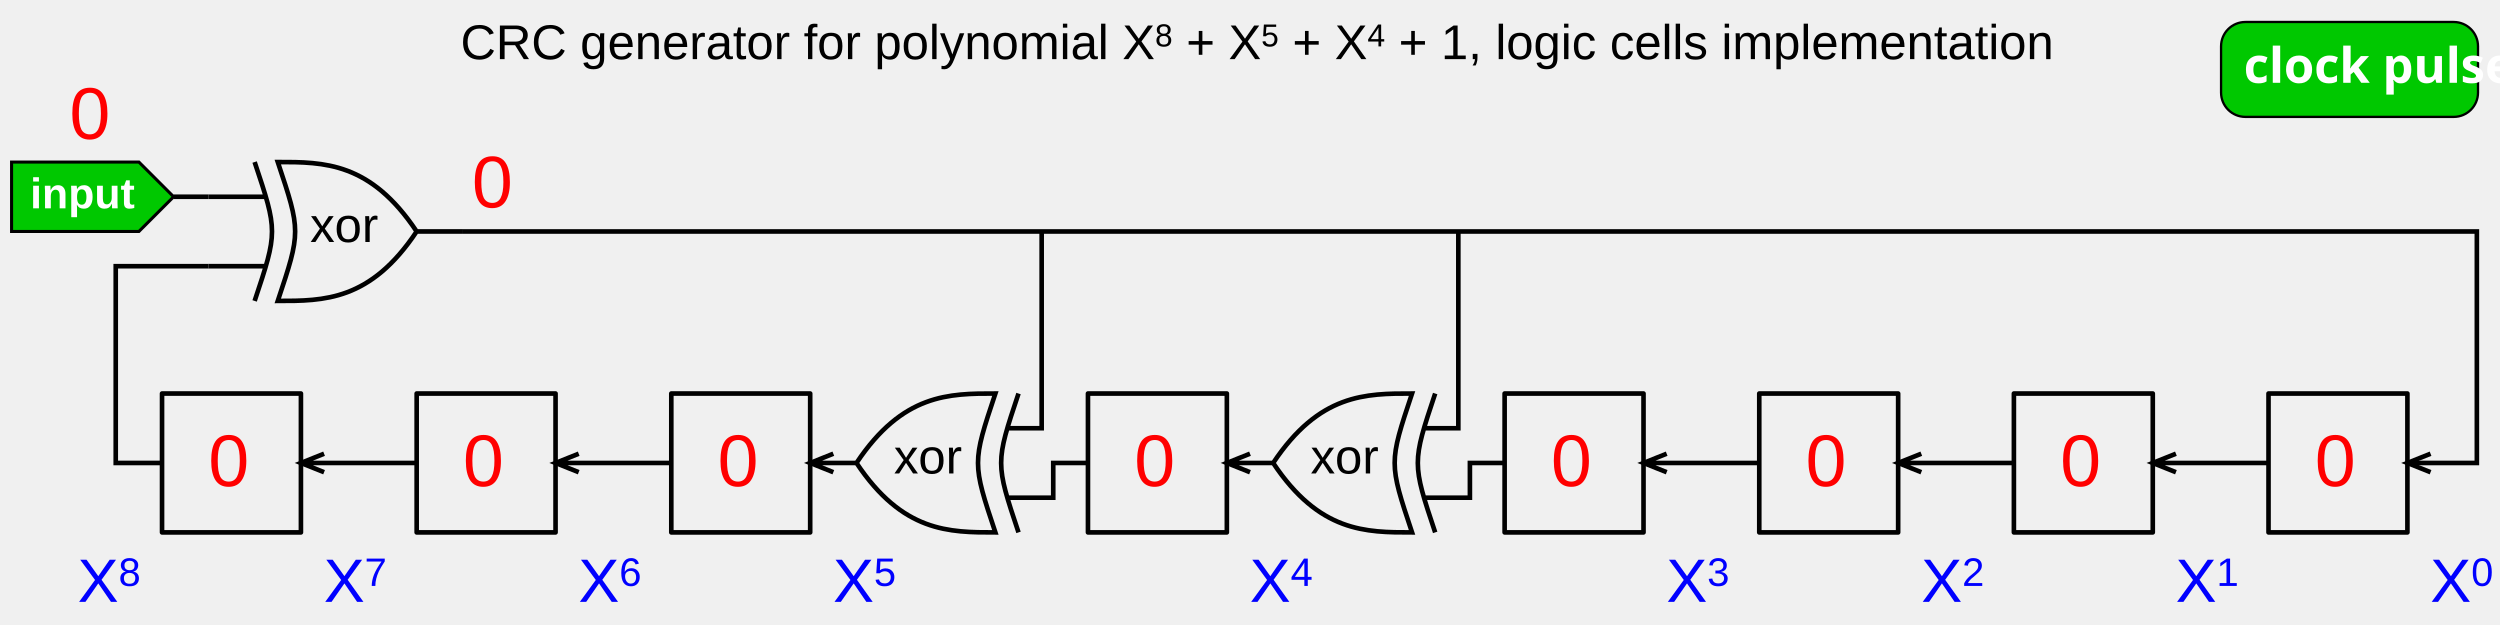
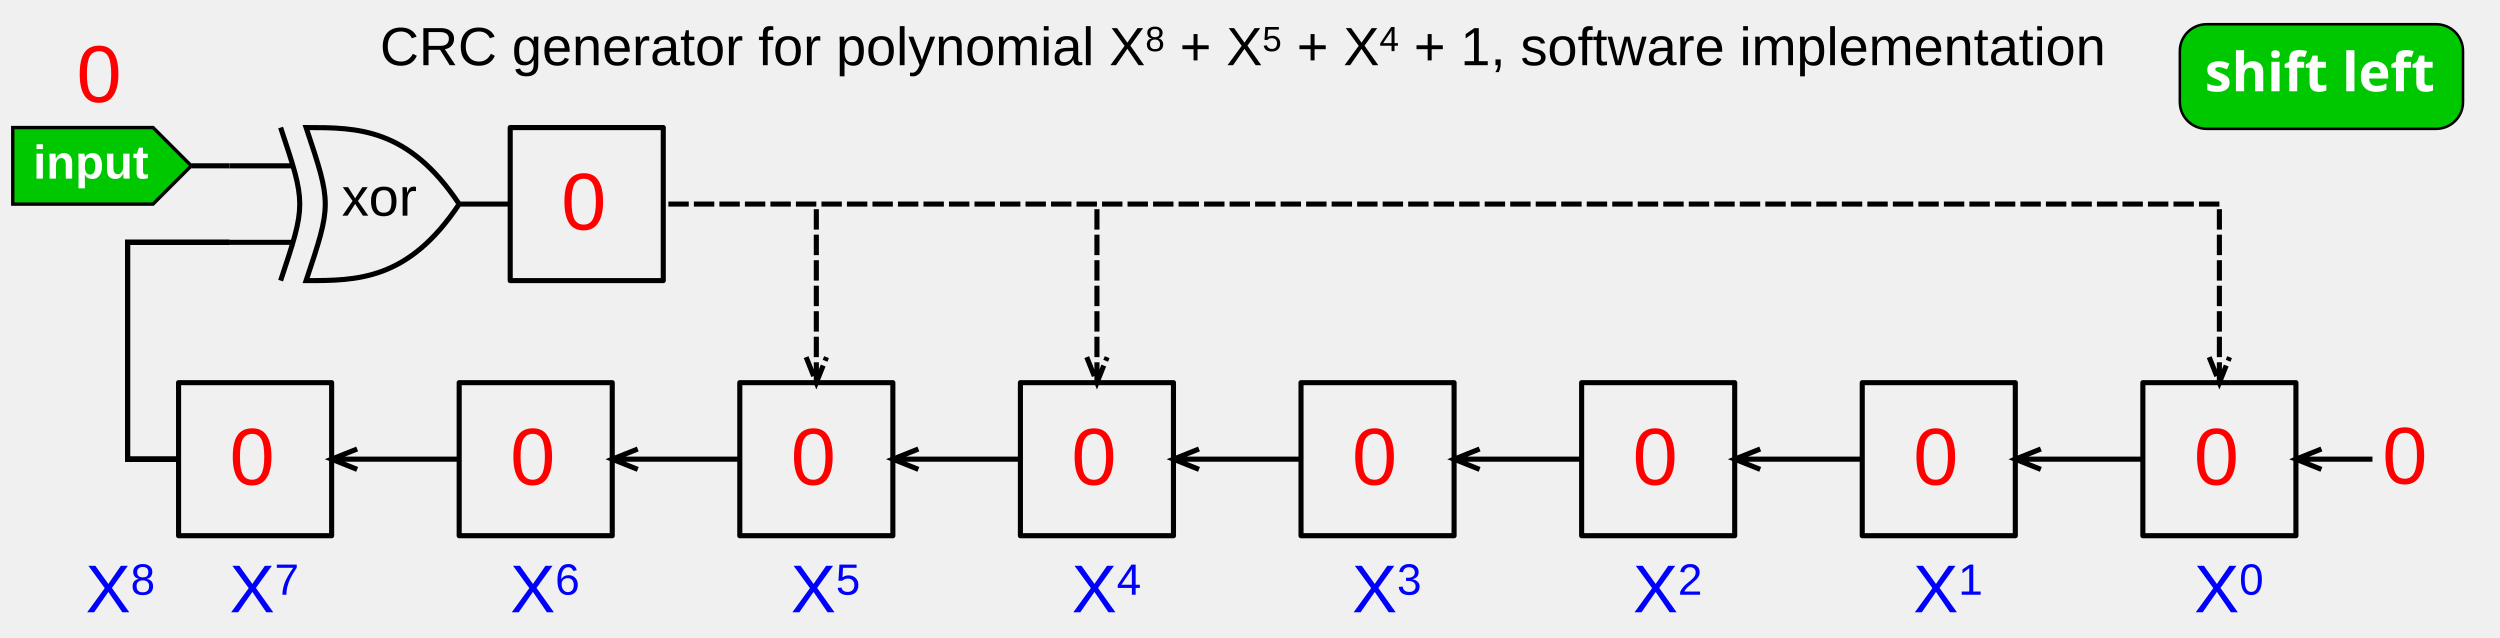
- <svg xmlns="http://www.w3.org/2000/svg" width="216mm" height="54mm" viewBox="0 0 216 54" version="1.1" id="svg1">
+ <svg xmlns="http://www.w3.org/2000/svg" width="196mm" height="50mm" viewBox="0 0 196 50" version="1.1" id="svg1">
  <defs id="defs1" />
-   <rect style="fill:none;fill-opacity:1;stroke:none;stroke-width:0.2;stroke-linecap:round;stroke-linejoin:round;stroke-dasharray:none;stroke-opacity:1;paint-order:stroke fill markers" id="rect1" width="216" height="54" x="0" y="0" rx="0" ry="9.2494903e-13" />
-   <g id="layer7" style="display:inline" transform="translate(-24,-30)">
-     <text xml:space="preserve" style="font-size:5.292px;line-height:1.25;font-family:Arial;-inkscape-font-specification:'Arial, Normal';display:inline;stroke-width:0.265" x="233.977" y="82" id="text30">
-       <tspan id="tspan30" style="font-size:5.292px;fill:#0000ff;fill-opacity:1;stroke-width:0.265" x="233.977" y="82">X<tspan style="font-size:65%;baseline-shift:super;fill:#0000ff;fill-opacity:1" id="tspan29">0</tspan>
+   <rect style="fill:none;fill-opacity:1;stroke:none;stroke-width:0.2;stroke-linecap:round;stroke-linejoin:round;stroke-dasharray:none;stroke-opacity:1;paint-order:stroke fill markers" id="rect1" width="196" height="50" x="0" y="0" rx="0" ry="8.5643434e-13" />
+   <g id="layer7" style="display:inline" transform="translate(-24,-34)">
+     <text xml:space="preserve" style="font-size:5.292px;line-height:1.25;font-family:Arial;-inkscape-font-specification:'Arial, Normal';display:inline;stroke-width:0.265" x="196.023" y="82" id="text30">
+       <tspan id="tspan30" style="font-size:5.292px;fill:#0000ff;fill-opacity:1;stroke-width:0.265" x="196.023" y="82">X<tspan style="font-size:65%;baseline-shift:super;fill:#0000ff;fill-opacity:1" id="tspan29">0</tspan>
      </tspan>
    </text>
-     <text xml:space="preserve" style="font-size:5.292px;line-height:1.25;font-family:Arial;-inkscape-font-specification:'Arial, Normal';display:inline;stroke-width:0.265" x="211.977" y="82" id="text28">
-       <tspan id="tspan28" style="font-size:5.292px;fill:#0000ff;fill-opacity:1;stroke-width:0.265" x="211.977" y="82">X<tspan style="font-size:65%;baseline-shift:super;fill:#0000ff;fill-opacity:1" id="tspan27">1</tspan>
+     <text xml:space="preserve" style="font-size:5.292px;line-height:1.25;font-family:Arial;-inkscape-font-specification:'Arial, Normal';display:inline;stroke-width:0.265" x="174" y="82" id="text28">
+       <tspan id="tspan28" style="font-size:5.292px;fill:#0000ff;fill-opacity:1;stroke-width:0.265" x="174" y="82">X<tspan style="font-size:65%;baseline-shift:super;fill:#0000ff;fill-opacity:1" id="tspan27">1</tspan>
      </tspan>
    </text>
-     <text xml:space="preserve" style="font-size:5.292px;line-height:1.25;font-family:Arial;-inkscape-font-specification:'Arial, Normal';display:inline;stroke-width:0.265" x="190" y="82" id="text26">
-       <tspan id="tspan26" style="font-size:5.292px;fill:#0000ff;fill-opacity:1;stroke-width:0.265" x="190" y="82">X<tspan style="font-size:65%;baseline-shift:super;fill:#0000ff;fill-opacity:1" id="tspan25">2</tspan>
+     <text xml:space="preserve" style="font-size:5.292px;line-height:1.25;font-family:Arial;-inkscape-font-specification:'Arial, Normal';display:inline;stroke-width:0.265" x="152.023" y="82" id="text26">
+       <tspan id="tspan26" style="font-size:5.292px;fill:#0000ff;fill-opacity:1;stroke-width:0.265" x="152.023" y="82">X<tspan style="font-size:65%;baseline-shift:super;fill:#0000ff;fill-opacity:1" id="tspan25">2</tspan>
      </tspan>
    </text>
-     <text xml:space="preserve" style="font-size:5.292px;line-height:1.25;font-family:Arial;-inkscape-font-specification:'Arial, Normal';display:inline;stroke-width:0.265" x="167.977" y="82" id="text24">
-       <tspan id="tspan24" style="font-size:5.292px;fill:#0000ff;fill-opacity:1;stroke-width:0.265" x="167.977" y="82">X<tspan style="font-size:65%;baseline-shift:super;fill:#0000ff;fill-opacity:1" id="tspan23">3</tspan>
+     <text xml:space="preserve" style="font-size:5.292px;line-height:1.25;font-family:Arial;-inkscape-font-specification:'Arial, Normal';display:inline;stroke-width:0.265" x="130" y="82" id="text24">
+       <tspan id="tspan24" style="font-size:5.292px;fill:#0000ff;fill-opacity:1;stroke-width:0.265" x="130" y="82">X<tspan style="font-size:65%;baseline-shift:super;fill:#0000ff;fill-opacity:1" id="tspan23">3</tspan>
      </tspan>
    </text>
-     <text xml:space="preserve" style="font-size:5.292px;line-height:1.25;font-family:Arial;-inkscape-font-specification:'Arial, Normal';display:inline;stroke-width:0.265" x="131.977" y="82" id="text22">
-       <tspan id="tspan22" style="font-size:5.292px;fill:#0000ff;fill-opacity:1;stroke-width:0.265" x="131.977" y="82">X<tspan style="font-size:65%;baseline-shift:super;fill:#0000ff;fill-opacity:1" id="tspan21">4</tspan>
+     <text xml:space="preserve" style="font-size:5.292px;line-height:1.25;font-family:Arial;-inkscape-font-specification:'Arial, Normal';display:inline;stroke-width:0.265" x="108.023" y="82" id="text22">
+       <tspan id="tspan22" style="font-size:5.292px;fill:#0000ff;fill-opacity:1;stroke-width:0.265" x="108.023" y="82">X<tspan style="font-size:65%;baseline-shift:super;fill:#0000ff;fill-opacity:1" id="tspan21">4</tspan>
      </tspan>
    </text>
-     <text xml:space="preserve" style="font-size:5.292px;line-height:1.25;font-family:Arial;-inkscape-font-specification:'Arial, Normal';display:inline;stroke-width:0.265" x="95.977" y="82" id="text20">
-       <tspan id="tspan20" style="font-size:5.292px;fill:#0000ff;fill-opacity:1;stroke-width:0.265" x="95.977" y="82">X<tspan style="font-size:65%;baseline-shift:super;fill:#0000ff;fill-opacity:1" id="tspan19">5</tspan>
+     <text xml:space="preserve" style="font-size:5.292px;line-height:1.25;font-family:Arial;-inkscape-font-specification:'Arial, Normal';display:inline;stroke-width:0.265" x="86" y="82" id="text20">
+       <tspan id="tspan20" style="font-size:5.292px;fill:#0000ff;fill-opacity:1;stroke-width:0.265" x="86" y="82">X<tspan style="font-size:65%;baseline-shift:super;fill:#0000ff;fill-opacity:1" id="tspan19">5</tspan>
      </tspan>
    </text>
-     <text xml:space="preserve" style="font-size:5.292px;line-height:1.25;font-family:Arial;-inkscape-font-specification:'Arial, Normal';display:inline;stroke-width:0.265" x="73.977" y="82" id="text18">
-       <tspan id="tspan18" style="font-size:5.292px;fill:#0000ff;fill-opacity:1;stroke-width:0.265" x="73.977" y="82">X<tspan style="font-size:65%;baseline-shift:super;fill:#0000ff;fill-opacity:1" id="tspan17">6</tspan>
+     <text xml:space="preserve" style="font-size:5.292px;line-height:1.25;font-family:Arial;-inkscape-font-specification:'Arial, Normal';display:inline;stroke-width:0.265" x="64" y="82" id="text18">
+       <tspan id="tspan18" style="font-size:5.292px;fill:#0000ff;fill-opacity:1;stroke-width:0.265" x="64" y="82">X<tspan style="font-size:65%;baseline-shift:super;fill:#0000ff;fill-opacity:1" id="tspan17">6</tspan>
      </tspan>
    </text>
-     <text xml:space="preserve" style="font-size:5.292px;line-height:1.25;font-family:Arial;-inkscape-font-specification:'Arial, Normal';display:inline;stroke-width:0.265" x="51.977" y="82" id="text13">
-       <tspan id="tspan13" style="font-size:5.292px;fill:#0000ff;fill-opacity:1;stroke-width:0.265" x="51.977" y="82">X<tspan style="font-size:65%;baseline-shift:super;fill:#0000ff;fill-opacity:1" id="tspan14">7</tspan>
+     <text xml:space="preserve" style="font-size:5.292px;line-height:1.25;font-family:Arial;-inkscape-font-specification:'Arial, Normal';display:inline;stroke-width:0.265" x="42" y="82" id="text13">
+       <tspan id="tspan13" style="font-size:5.292px;fill:#0000ff;fill-opacity:1;stroke-width:0.265" x="42" y="82">X<tspan style="font-size:65%;baseline-shift:super;fill:#0000ff;fill-opacity:1" id="tspan14">7</tspan>
      </tspan>
    </text>
    <text xml:space="preserve" style="font-size:5.292px;line-height:1.25;font-family:Arial;-inkscape-font-specification:'Arial, Normal';stroke-width:0.265" x="30.709" y="82" id="text16">
      <tspan id="tspan16" style="font-size:5.292px;fill:#0000ff;fill-opacity:1;stroke-width:0.265" x="30.709" y="82">X<tspan style="font-size:65%;baseline-shift:super;fill:#0000ff;fill-opacity:1" id="tspan15">8</tspan>
      </tspan>
    </text>
  </g>
-   <g id="layer2" transform="translate(-24,-30)">
-     <path id="path10" style="display:inline;fill:none;stroke:#000000;stroke-width:0.4;stroke-linecap:butt;stroke-linejoin:miter;stroke-dasharray:none;stroke-opacity:1" d="M 234,69.2 232,70 l 2,0.8" />
+   <g id="layer2" transform="translate(-24,-34)">
    <g id="g9" style="display:inline" transform="translate(116)">
-       <path id="path9" style="display:inline;fill:none;stroke:#000000;stroke-width:0.4;stroke-linecap:butt;stroke-linejoin:miter;stroke-dasharray:none;stroke-opacity:1" d="m 104,70 h -10 m 2,-0.8 -2,0.8 2,0.8" />
-       <text xml:space="preserve" style="font-size:6.35px;line-height:1.25;font-family:Arial;-inkscape-font-specification:Arial;stroke-width:0.265;stroke-dasharray:none" x="108" y="72" id="text9">
-         <tspan id="bit1" style="font-size:6.35px;fill:#ff0000;fill-opacity:1;stroke-width:0.265;stroke-dasharray:none" x="108" y="72">0</tspan>
+       <path id="path9" style="display:inline;fill:none;stroke:#000000;stroke-width:0.4;stroke-linecap:butt;stroke-linejoin:miter;stroke-dasharray:none;stroke-opacity:1" d="m 76,70 h -10 m 2,-0.8 -2,0.8 2,0.8" />
+       <text xml:space="preserve" style="font-size:6.35px;line-height:1.25;font-family:Arial;-inkscape-font-specification:Arial;stroke-width:0.265;stroke-dasharray:none" x="80" y="72" id="text9">
+         <tspan id="bit1" style="font-size:6.35px;fill:#ff0000;fill-opacity:1;stroke-width:0.265;stroke-dasharray:none" x="80" y="72">0</tspan>
      </text>
-       <rect style="fill:none;stroke:#000000;stroke-width:0.4;stroke-linecap:round;stroke-linejoin:round;stroke-dasharray:none;paint-order:stroke fill markers" id="rect9" width="12" height="12" x="104" y="64" rx="4.8791497e-07" />
+       <rect style="fill:none;stroke:#000000;stroke-width:0.4;stroke-linecap:round;stroke-linejoin:round;stroke-dasharray:none;paint-order:stroke fill markers" id="rect9" width="12" height="12" x="76" y="64" rx="4.8791497e-07" />
+       <path id="path12" style="display:inline;fill:none;stroke:#000000;stroke-width:0.4;stroke-linecap:butt;stroke-linejoin:miter;stroke-dasharray:none;stroke-opacity:1" d="m 94,70 h -6 m 2,-0.8 -2,0.8 2,0.8" />
    </g>
    <g id="g8" style="display:inline" transform="translate(94)">
-       <path id="path8" style="fill:none;stroke:#000000;stroke-width:0.4;stroke-linecap:butt;stroke-linejoin:miter;stroke-dasharray:none;stroke-opacity:1" d="m 104,70 h -10 m 2,-0.8 -2,0.8 2,0.8" />
-       <text xml:space="preserve" style="font-size:6.35px;line-height:1.25;font-family:Arial;-inkscape-font-specification:Arial;stroke-width:0.265;stroke-dasharray:none" x="108" y="72" id="text8">
-         <tspan id="bit2" style="font-size:6.35px;fill:#ff0000;fill-opacity:1;stroke-width:0.265;stroke-dasharray:none" x="108" y="72">0</tspan>
+       <path id="path8" style="fill:none;stroke:#000000;stroke-width:0.4;stroke-linecap:butt;stroke-linejoin:miter;stroke-dasharray:none;stroke-opacity:1" d="m 76,70 h -10 m 2,-0.8 -2,0.8 2,0.8" />
+       <text xml:space="preserve" style="font-size:6.35px;line-height:1.25;font-family:Arial;-inkscape-font-specification:Arial;stroke-width:0.265;stroke-dasharray:none" x="80" y="72" id="text8">
+         <tspan id="bit2" style="font-size:6.35px;fill:#ff0000;fill-opacity:1;stroke-width:0.265;stroke-dasharray:none" x="80" y="72">0</tspan>
      </text>
-       <rect style="fill:none;stroke:#000000;stroke-width:0.4;stroke-linecap:round;stroke-linejoin:round;stroke-dasharray:none;paint-order:stroke fill markers" id="rect8" width="12" height="12" x="104" y="64" rx="4.8791497e-07" />
+       <rect style="fill:none;stroke:#000000;stroke-width:0.4;stroke-linecap:round;stroke-linejoin:round;stroke-dasharray:none;paint-order:stroke fill markers" id="rect8" width="12" height="12" x="76" y="64" rx="4.8791497e-07" />
    </g>
    <g id="g7" style="display:inline" transform="translate(94)">
-       <path id="path7" style="fill:none;stroke:#000000;stroke-width:0.4;stroke-linecap:butt;stroke-linejoin:miter;stroke-dasharray:none;stroke-opacity:1" d="M 82,70 H 72 M 74,69.2 72,70 74,70.8" />
-       <text xml:space="preserve" style="font-size:6.35px;line-height:1.25;font-family:Arial;-inkscape-font-specification:Arial;stroke-width:0.265;stroke-dasharray:none" x="86" y="72" id="text7">
-         <tspan id="bit3" style="font-size:6.35px;fill:#ff0000;fill-opacity:1;stroke-width:0.265;stroke-dasharray:none" x="86" y="72">0</tspan>
+       <path id="path7" style="fill:none;stroke:#000000;stroke-width:0.4;stroke-linecap:butt;stroke-linejoin:miter;stroke-dasharray:none;stroke-opacity:1" d="M 54,70 H 44 m 2,-0.8 -2,0.8 2,0.8" />
+       <text xml:space="preserve" style="font-size:6.35px;line-height:1.25;font-family:Arial;-inkscape-font-specification:Arial;stroke-width:0.265;stroke-dasharray:none" x="58" y="72" id="text7">
+         <tspan id="bit3" style="font-size:6.35px;fill:#ff0000;fill-opacity:1;stroke-width:0.265;stroke-dasharray:none" x="58" y="72">0</tspan>
      </text>
-       <rect style="fill:none;stroke:#000000;stroke-width:0.4;stroke-linecap:round;stroke-linejoin:round;stroke-dasharray:none;paint-order:stroke fill markers" id="rect7" width="12" height="12" x="82" y="64" rx="4.8791497e-07" />
+       <rect style="fill:none;stroke:#000000;stroke-width:0.4;stroke-linecap:round;stroke-linejoin:round;stroke-dasharray:none;paint-order:stroke fill markers" id="rect7" width="12" height="12" x="54" y="64" rx="4.8791497e-07" />
    </g>
    <g id="g6" style="display:inline" transform="translate(116)">
-       <text xml:space="preserve" style="font-size:6.35px;line-height:1.25;font-family:Arial;-inkscape-font-specification:Arial;stroke-width:0.265;stroke-dasharray:none" x="42" y="72" id="text6">
-         <tspan id="bit4" style="font-size:6.35px;fill:#ff0000;fill-opacity:1;stroke-width:0.265;stroke-dasharray:none" x="42" y="72">0</tspan>
+       <path id="path6" style="display:inline;fill:none;stroke:#000000;stroke-width:0.4;stroke-linecap:butt;stroke-linejoin:miter;stroke-dasharray:none;stroke-opacity:1" d="m 126,70 h -10 m 2,-0.8 -2,0.8 2,0.8" transform="translate(-116)" />
+       <text xml:space="preserve" style="font-size:6.35px;line-height:1.25;font-family:Arial;-inkscape-font-specification:Arial;stroke-width:0.265;stroke-dasharray:none" x="14" y="72" id="text6">
+         <tspan id="bit4" style="font-size:6.35px;fill:#ff0000;fill-opacity:1;stroke-width:0.265;stroke-dasharray:none" x="14" y="72">0</tspan>
      </text>
-       <rect style="fill:none;stroke:#000000;stroke-width:0.4;stroke-linecap:round;stroke-linejoin:round;stroke-dasharray:none;paint-order:stroke fill markers" id="rect6" width="12" height="12" x="38" y="64" rx="4.8791497e-07" />
+       <rect style="fill:none;stroke:#000000;stroke-width:0.4;stroke-linecap:round;stroke-linejoin:round;stroke-dasharray:none;paint-order:stroke fill markers" id="rect6" width="12" height="12" x="10" y="64" rx="4.8791497e-07" />
    </g>
-     <g id="g5" transform="translate(36)">
-       <text xml:space="preserve" style="font-size:4.233px;line-height:1.25;font-family:Arial;-inkscape-font-specification:Arial;stroke-width:0.265" x="101.235" y="70.912" id="text5">
-         <tspan id="tspan5" style="font-size:4.233px;stroke-width:0.265" x="101.235" y="70.912">xor</tspan>
+     <g id="layer5" style="display:inline" transform="translate(89.8,-0.2000032)">
+       <path id="path5" style="display:inline;fill:none;stroke:#000000;stroke-width:0.4;stroke-linecap:butt;stroke-linejoin:miter;stroke-dasharray:none;stroke-opacity:1" d="M 104,70 H 94 m 2,-0.8 -2,0.8 2,0.8" transform="translate(-89.8,0.2000024)" />
+       <text xml:space="preserve" style="font-size:6.35px;line-height:1.25;font-family:Arial;-inkscape-font-specification:Arial;stroke-width:0.265;stroke-dasharray:none" x="18.2" y="72.2" id="text2">
+         <tspan id="bit5" style="font-size:6.35px;fill:#ff0000;fill-opacity:1;stroke-width:0.265;stroke-dasharray:none" x="18.2" y="72.2">0</tspan>
      </text>
-       <path id="path5" style="fill:none;stroke:#000000;stroke-width:0.4;stroke-linecap:butt;stroke-linejoin:miter;stroke-dasharray:none;stroke-opacity:1" d="m 96,69.2 -2,0.8 2,0.8 m 2,-0.8 h -4 m 4,0 c 4,-6 8,-6 12,-6 -2,6 -2,6 0,12 -4,0 -8,0 -12,-6 z m 13,-3 h 3 L 114,50 m -2,14 c -2,6 -2,6 0,12 m -1,-3 h 4 v -3 h 3" />
-     </g>
-     <g id="layer5" style="display:inline" transform="translate(80)">
-       <text xml:space="preserve" style="font-size:6.35px;line-height:1.25;font-family:Arial;-inkscape-font-specification:Arial;stroke-width:0.265;stroke-dasharray:none" x="42" y="72" id="text2">
-         <tspan id="bit5" style="font-size:6.35px;fill:#ff0000;fill-opacity:1;stroke-width:0.265;stroke-dasharray:none" x="42" y="72">0</tspan>
-       </text>
-       <rect style="fill:none;stroke:#000000;stroke-width:0.4;stroke-linecap:round;stroke-linejoin:round;stroke-dasharray:none;paint-order:stroke fill markers" id="rect2" width="12" height="12" x="38" y="64" rx="4.8791497e-07" />
-     </g>
-     <g id="layer4" style="display:inline">
-       <text xml:space="preserve" style="font-size:4.233px;line-height:1.25;font-family:Arial;-inkscape-font-specification:Arial;stroke-width:0.265" x="101.235" y="70.912" id="text4">
-         <tspan id="tspan4" style="font-size:4.233px;stroke-width:0.265" x="101.235" y="70.912">xor</tspan>
-       </text>
-       <path id="path6" style="fill:none;stroke:#000000;stroke-width:0.4;stroke-linecap:butt;stroke-linejoin:miter;stroke-dasharray:none;stroke-opacity:1" d="m 96,69.2 -2,0.8 2,0.8 m 2,-0.8 h -4 m 4,0 c 4,-6 8,-6 12,-6 -2,6 -2,6 0,12 -4,0 -8,0 -12,-6 z m 13,-3 h 3 L 114,50 m -2,14 c -2,6 -2,6 0,12 m -1,-3 h 4 v -3 h 3" />
+       <rect style="fill:none;stroke:#000000;stroke-width:0.4;stroke-linecap:round;stroke-linejoin:round;stroke-dasharray:none;paint-order:stroke fill markers" id="rect2" width="12" height="12" x="14.2" y="64.2" rx="4.8791497e-07" />
    </g>
    <g id="layer6" style="display:inline">
      <path id="path1-2" style="fill:none;stroke:#000000;stroke-width:0.4;stroke-linecap:butt;stroke-linejoin:miter;stroke-dasharray:none;stroke-opacity:1" d="M 82,70 H 72 M 74,69.2 72,70 74,70.8" />
      <text xml:space="preserve" style="font-size:6.35px;line-height:1.25;font-family:Arial;-inkscape-font-specification:Arial;stroke-width:0.265;stroke-dasharray:none" x="86" y="72" id="text2-8-7">
        <tspan id="bit6" style="font-size:6.35px;fill:#ff0000;fill-opacity:1;stroke-width:0.265;stroke-dasharray:none" x="86" y="72">0</tspan>
      </text>
      <rect style="fill:none;stroke:#000000;stroke-width:0.4;stroke-linecap:round;stroke-linejoin:round;stroke-dasharray:none;paint-order:stroke fill markers" id="rect2-8-1" width="12" height="12" x="82" y="64" rx="4.8791497e-07" />
    </g>
    <g id="g2" style="display:inline">
      <path id="path1" style="fill:none;stroke:#000000;stroke-width:0.4;stroke-linecap:butt;stroke-linejoin:miter;stroke-dasharray:none;stroke-opacity:1" d="M 60,70 H 50 M 52,69.2 50,70 l 2,0.8" />
      <text xml:space="preserve" style="font-size:6.35px;line-height:1.25;font-family:Arial;-inkscape-font-specification:Arial;stroke-width:0.265;stroke-dasharray:none" x="64" y="72" id="text2-8">
        <tspan id="bit7" style="font-size:6.35px;fill:#ff0000;fill-opacity:1;stroke-width:0.265;stroke-dasharray:none" x="64" y="72">0</tspan>
      </text>
      <rect style="fill:none;stroke:#000000;stroke-width:0.4;stroke-linecap:round;stroke-linejoin:round;stroke-dasharray:none;paint-order:stroke fill markers" id="rect2-8" width="12" height="12" x="60" y="64" rx="4.8791497e-07" />
    </g>
    <g id="g3" style="display:inline">
      <text xml:space="preserve" style="font-size:6.35px;line-height:1.25;font-family:Arial;-inkscape-font-specification:Arial;stroke-width:0.265;stroke-dasharray:none" x="42" y="72" id="text3">
        <tspan id="bit8" style="font-size:6.35px;fill:#ff0000;fill-opacity:1;stroke-width:0.265;stroke-dasharray:none" x="42" y="72">0</tspan>
      </text>
      <rect style="fill:none;stroke:#000000;stroke-width:0.4;stroke-linecap:round;stroke-linejoin:round;stroke-dasharray:none;paint-order:stroke fill markers" id="rect3" width="12" height="12" x="38" y="64" rx="4.8791497e-07" />
    </g>
-     <path style="fill:none;stroke:#000000;stroke-width:0.4;stroke-linecap:butt;stroke-linejoin:miter;stroke-dasharray:none;stroke-opacity:1" d="m 232,70 h 6 V 50 H 64" id="path11" />
    <path style="fill:none;stroke:#000000;stroke-width:0.4;stroke-linecap:butt;stroke-linejoin:miter;stroke-dasharray:none;stroke-opacity:1" d="M 38,70 H 34 V 53 h 8" id="path2" />
    <path style="fill:none;stroke:#000000;stroke-width:0.4;stroke-linecap:butt;stroke-linejoin:miter;stroke-dasharray:none;stroke-opacity:1" d="M 39,47 H 42" id="path4" />
-     <g id="layer3">
+     <g id="layer3" style="display:inline">
      <text xml:space="preserve" style="font-size:4.233px;line-height:1.25;font-family:Arial;-inkscape-font-specification:Arial;stroke-width:0.265" x="50.795" y="50.912" id="text4-8">
        <tspan id="tspan4-8" style="font-size:4.233px;stroke-width:0.265" x="50.795" y="50.912">xor</tspan>
      </text>
      <path id="path5-2" style="fill:none;stroke:#000000;stroke-width:0.4;stroke-linecap:butt;stroke-linejoin:miter;stroke-dasharray:none;stroke-opacity:1" d="m 60,50 h 4 m -17,-3 h -5 m 5,6 h -5 m 4,-9 c 2,6 2,6 0,12 m 14,-6 c -4,-6 -8,-6 -12,-6 2,6 2,6 0,12 4,0 8,0 12,-6 z" />
    </g>
-     <text xml:space="preserve" style="font-size:6.35px;line-height:1.25;font-family:Arial;-inkscape-font-specification:Arial;display:inline;stroke-width:0.265;stroke-dasharray:none" x="64.772" y="47.922" id="text1-8">
-       <tspan id="bit0" style="font-size:6.35px;fill:#ff0000;fill-opacity:1;stroke-width:0.265;stroke-dasharray:none" x="64.772" y="47.922">0</tspan>
+     <path id="bitx_path" style="fill:none;stroke:#000000;stroke-width:0.4;stroke-linecap:butt;stroke-linejoin:miter;stroke-dasharray:1.6, 0.4;stroke-dashoffset:0;stroke-opacity:1" d="m 198,50 -122,-2e-6 M 198,64 V 50 m -0.8,12 0.8,2 0.8,-2 M 88,64 V 50 m -0.8,12 0.8,2 0.8,-2 M 110,64 V 50 m -0.8,12 0.8,2 0.8,-2" />
+     <text xml:space="preserve" style="font-size:6.35px;line-height:1.25;font-family:Arial;-inkscape-font-specification:Arial;display:inline;stroke-width:0.265;stroke-dasharray:none" x="210.772" y="71.922" id="text1-8">
+       <tspan id="zero" style="font-size:6.35px;fill:#ff0000;fill-opacity:1;stroke-width:0.265;stroke-dasharray:none" x="210.772" y="71.922">0</tspan>
    </text>
    <text xml:space="preserve" style="font-size:6.35px;line-height:1.25;font-family:Arial;-inkscape-font-specification:Arial;display:inline;stroke-width:0.265;stroke-dasharray:none" x="30" y="42" id="text1-5">
      <tspan id="biti" style="font-size:6.35px;fill:#ff0000;fill-opacity:1;stroke-width:0.265;stroke-dasharray:none" x="30" y="42">0</tspan>
    </text>
-     <text xml:space="preserve" style="font-size:4.233px;line-height:1.25;font-family:Arial;-inkscape-font-specification:'Arial, Normal';stroke-width:0.265" x="63.789" y="35.109" id="text11">
-       <tspan style="stroke-width:0.265" x="63.789" y="35.109" id="tspan11">CRC generator for polynomial X<tspan style="font-size:65%;baseline-shift:super" id="tspan31">8</tspan> + X<tspan style="font-size:65%;baseline-shift:super" id="tspan32">5</tspan> + X<tspan style="font-size:65%;baseline-shift:super" id="tspan33">4</tspan> + 1, logic cells implementation</tspan>
-     </text>
+     <g id="g4" style="display:inline" transform="translate(80)">
+       <text xml:space="preserve" style="font-size:6.35px;line-height:1.25;font-family:Arial;-inkscape-font-specification:Arial;stroke-width:0.265;stroke-dasharray:none" x="-12" y="52" id="text1">
+         <tspan id="bitx" style="font-size:6.35px;fill:#ff0000;fill-opacity:1;stroke-width:0.265;stroke-dasharray:none" x="-12" y="52">0</tspan>
+       </text>
+       <rect style="fill:none;stroke:#000000;stroke-width:0.4;stroke-linecap:round;stroke-linejoin:round;stroke-dasharray:none;paint-order:stroke fill markers" id="rect4" width="12" height="12" x="-16" y="44" rx="4.8791497e-07" />
+     </g>
+     <path style="fill:none;stroke:#000000;stroke-width:0.4;stroke-linecap:butt;stroke-linejoin:miter;stroke-dasharray:none;stroke-opacity:1" d="M 38,70 H 34 V 53 h 8" id="path16" />
+     <path style="fill:none;stroke:#000000;stroke-width:0.4;stroke-linecap:butt;stroke-linejoin:miter;stroke-dasharray:none;stroke-opacity:1" d="M 38,70 H 34 V 53 h 8" id="path17" />
  </g>
-   <g id="input" transform="translate(-24,-30)">
+   <g id="input" transform="translate(-24,-34)">
    <path style="fill:#00c800;fill-opacity:1;stroke:#000000;stroke-width:0.265px;stroke-linecap:butt;stroke-linejoin:miter;stroke-opacity:1" d="m 36,44 3,3 -3,3 h -11 v -6 z" id="path3" />
    <text xml:space="preserve" style="font-size:3.704px;line-height:1.25;font-family:Arial;-inkscape-font-specification:'Arial, Normal';stroke-width:0.265" x="26.598" y="48" id="text10">
      <tspan id="tspan10" style="font-style:normal;font-variant:normal;font-weight:bold;font-stretch:normal;font-size:3.704px;font-family:Arial;-inkscape-font-specification:'Arial Bold';fill:#ffffff;fill-opacity:1;stroke-width:0.265" x="26.598" y="48">input</tspan>
    </text>
  </g>
-   <g id="clock" style="display:inline" transform="translate(-24,-30)">
-     <rect style="display:inline;fill:#00c800;fill-opacity:1;stroke:#000000;stroke-width:0.4;stroke-linecap:round;stroke-linejoin:round;stroke-opacity:1;paint-order:stroke fill markers" id="rect12" width="22" height="8" x="216" y="32" rx="2" ry="2" />
-     <text xml:space="preserve" style="font-size:4.233px;line-height:1.25;font-family:Arial;-inkscape-font-specification:'Arial, Normal';stroke-width:0.265" x="217.864" y="37.153" id="text12">
-       <tspan id="tspan12" style="font-style:normal;font-variant:normal;font-weight:bold;font-stretch:condensed;font-family:'Helsinki Narrow';-inkscape-font-specification:'Helsinki Narrow Bold Condensed';fill:#ffffff;fill-opacity:1;stroke-width:0.265" x="217.864" y="37.153">clock pulse</tspan>
+   <g id="clock" style="display:inline" transform="translate(-24,-34)">
+     <rect style="display:inline;fill:#00c800;fill-opacity:1;stroke:#000000;stroke-width:0.4;stroke-linecap:round;stroke-linejoin:round;stroke-opacity:1;paint-order:stroke fill markers" id="pulser" width="22" height="8" x="195" y="36" rx="2" ry="2" />
+     <text xml:space="preserve" style="font-size:4.233px;line-height:1.25;font-family:Arial;-inkscape-font-specification:'Arial, Normal';stroke-width:0.265" x="196.864" y="41.153" id="text12">
+       <tspan id="but_label" style="font-style:normal;font-variant:normal;font-weight:bold;font-stretch:condensed;font-family:'Helsinki Narrow';-inkscape-font-specification:'Helsinki Narrow Bold Condensed';fill:#ffffff;fill-opacity:1;stroke-width:0.265" x="196.864" y="41.153">shift left</tspan>
    </text>
  </g>
+   <text xml:space="preserve" style="font-size:4.233px;line-height:1.25;font-family:Arial;-inkscape-font-specification:'Arial, Normal';stroke-width:0.265" x="29.789" y="5.109" id="text11">
+     <tspan style="stroke-width:0.265" x="29.789" y="5.109" id="tspan11">CRC generator for polynomial X<tspan style="font-size:65%;baseline-shift:super" id="tspan31">8</tspan> + X<tspan style="font-size:65%;baseline-shift:super" id="tspan32">5</tspan> + X<tspan style="font-size:65%;baseline-shift:super" id="tspan33">4</tspan> + 1, software implementation</tspan>
+   </text>
</svg>
